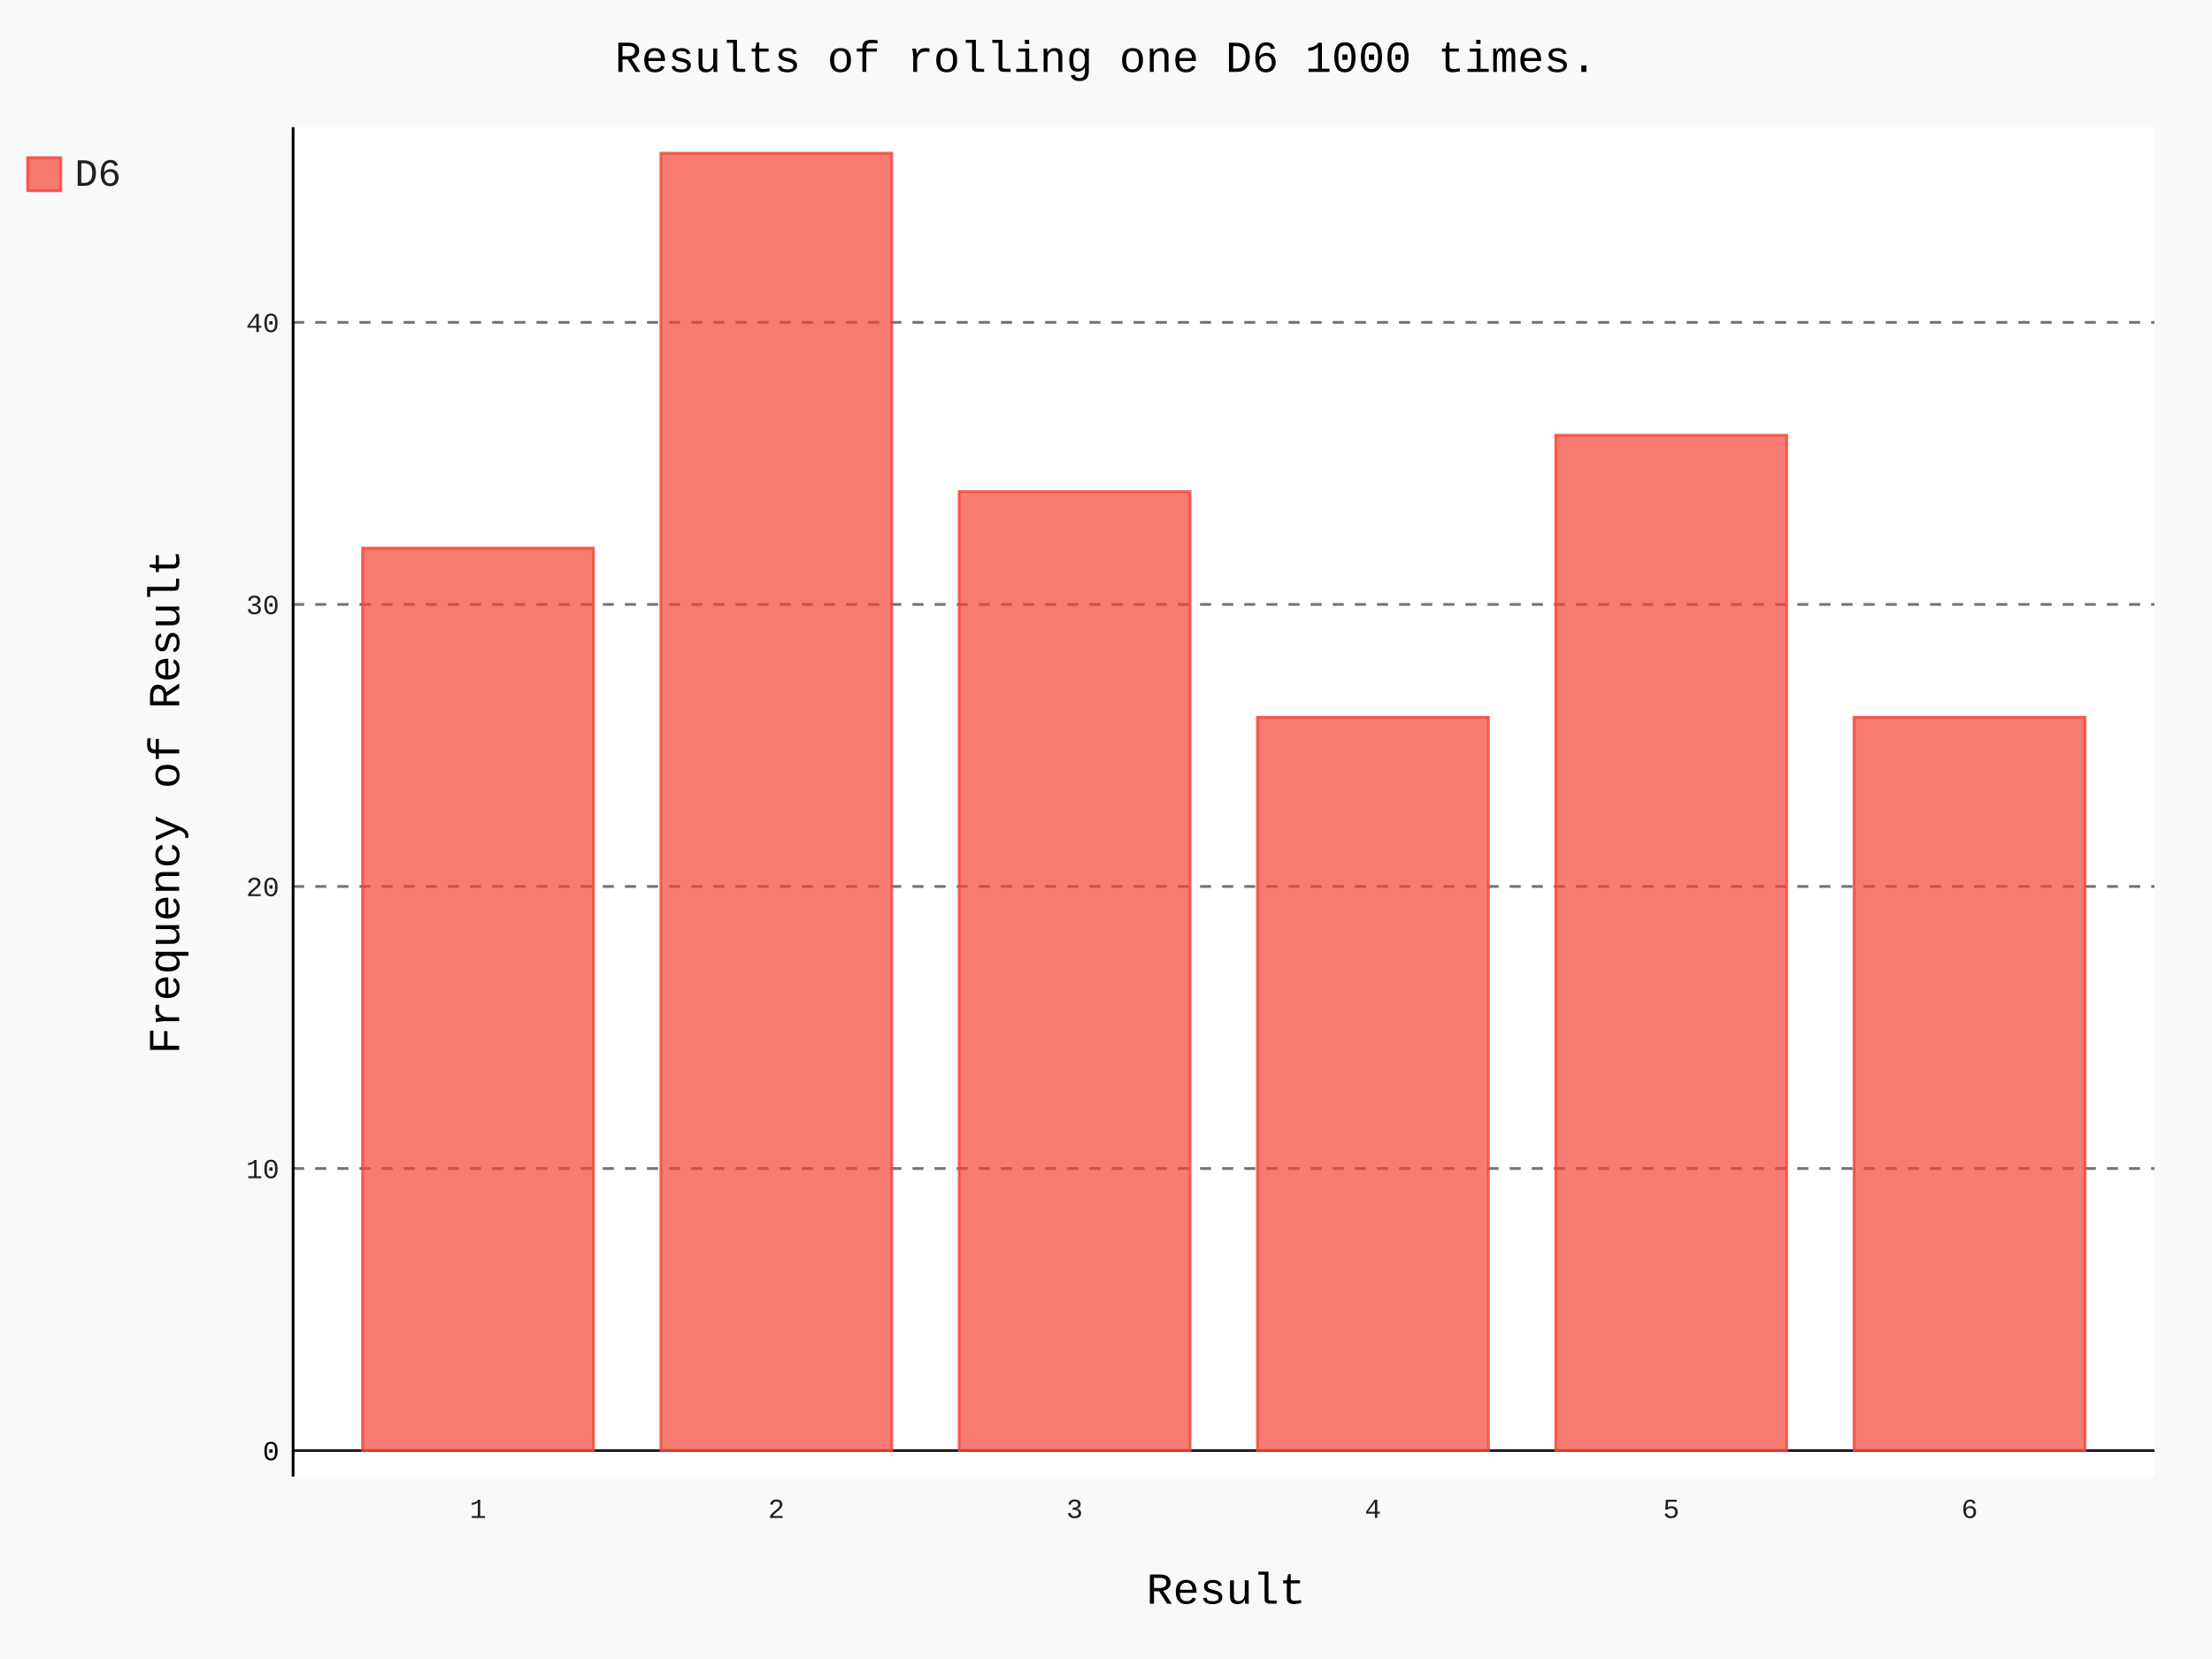
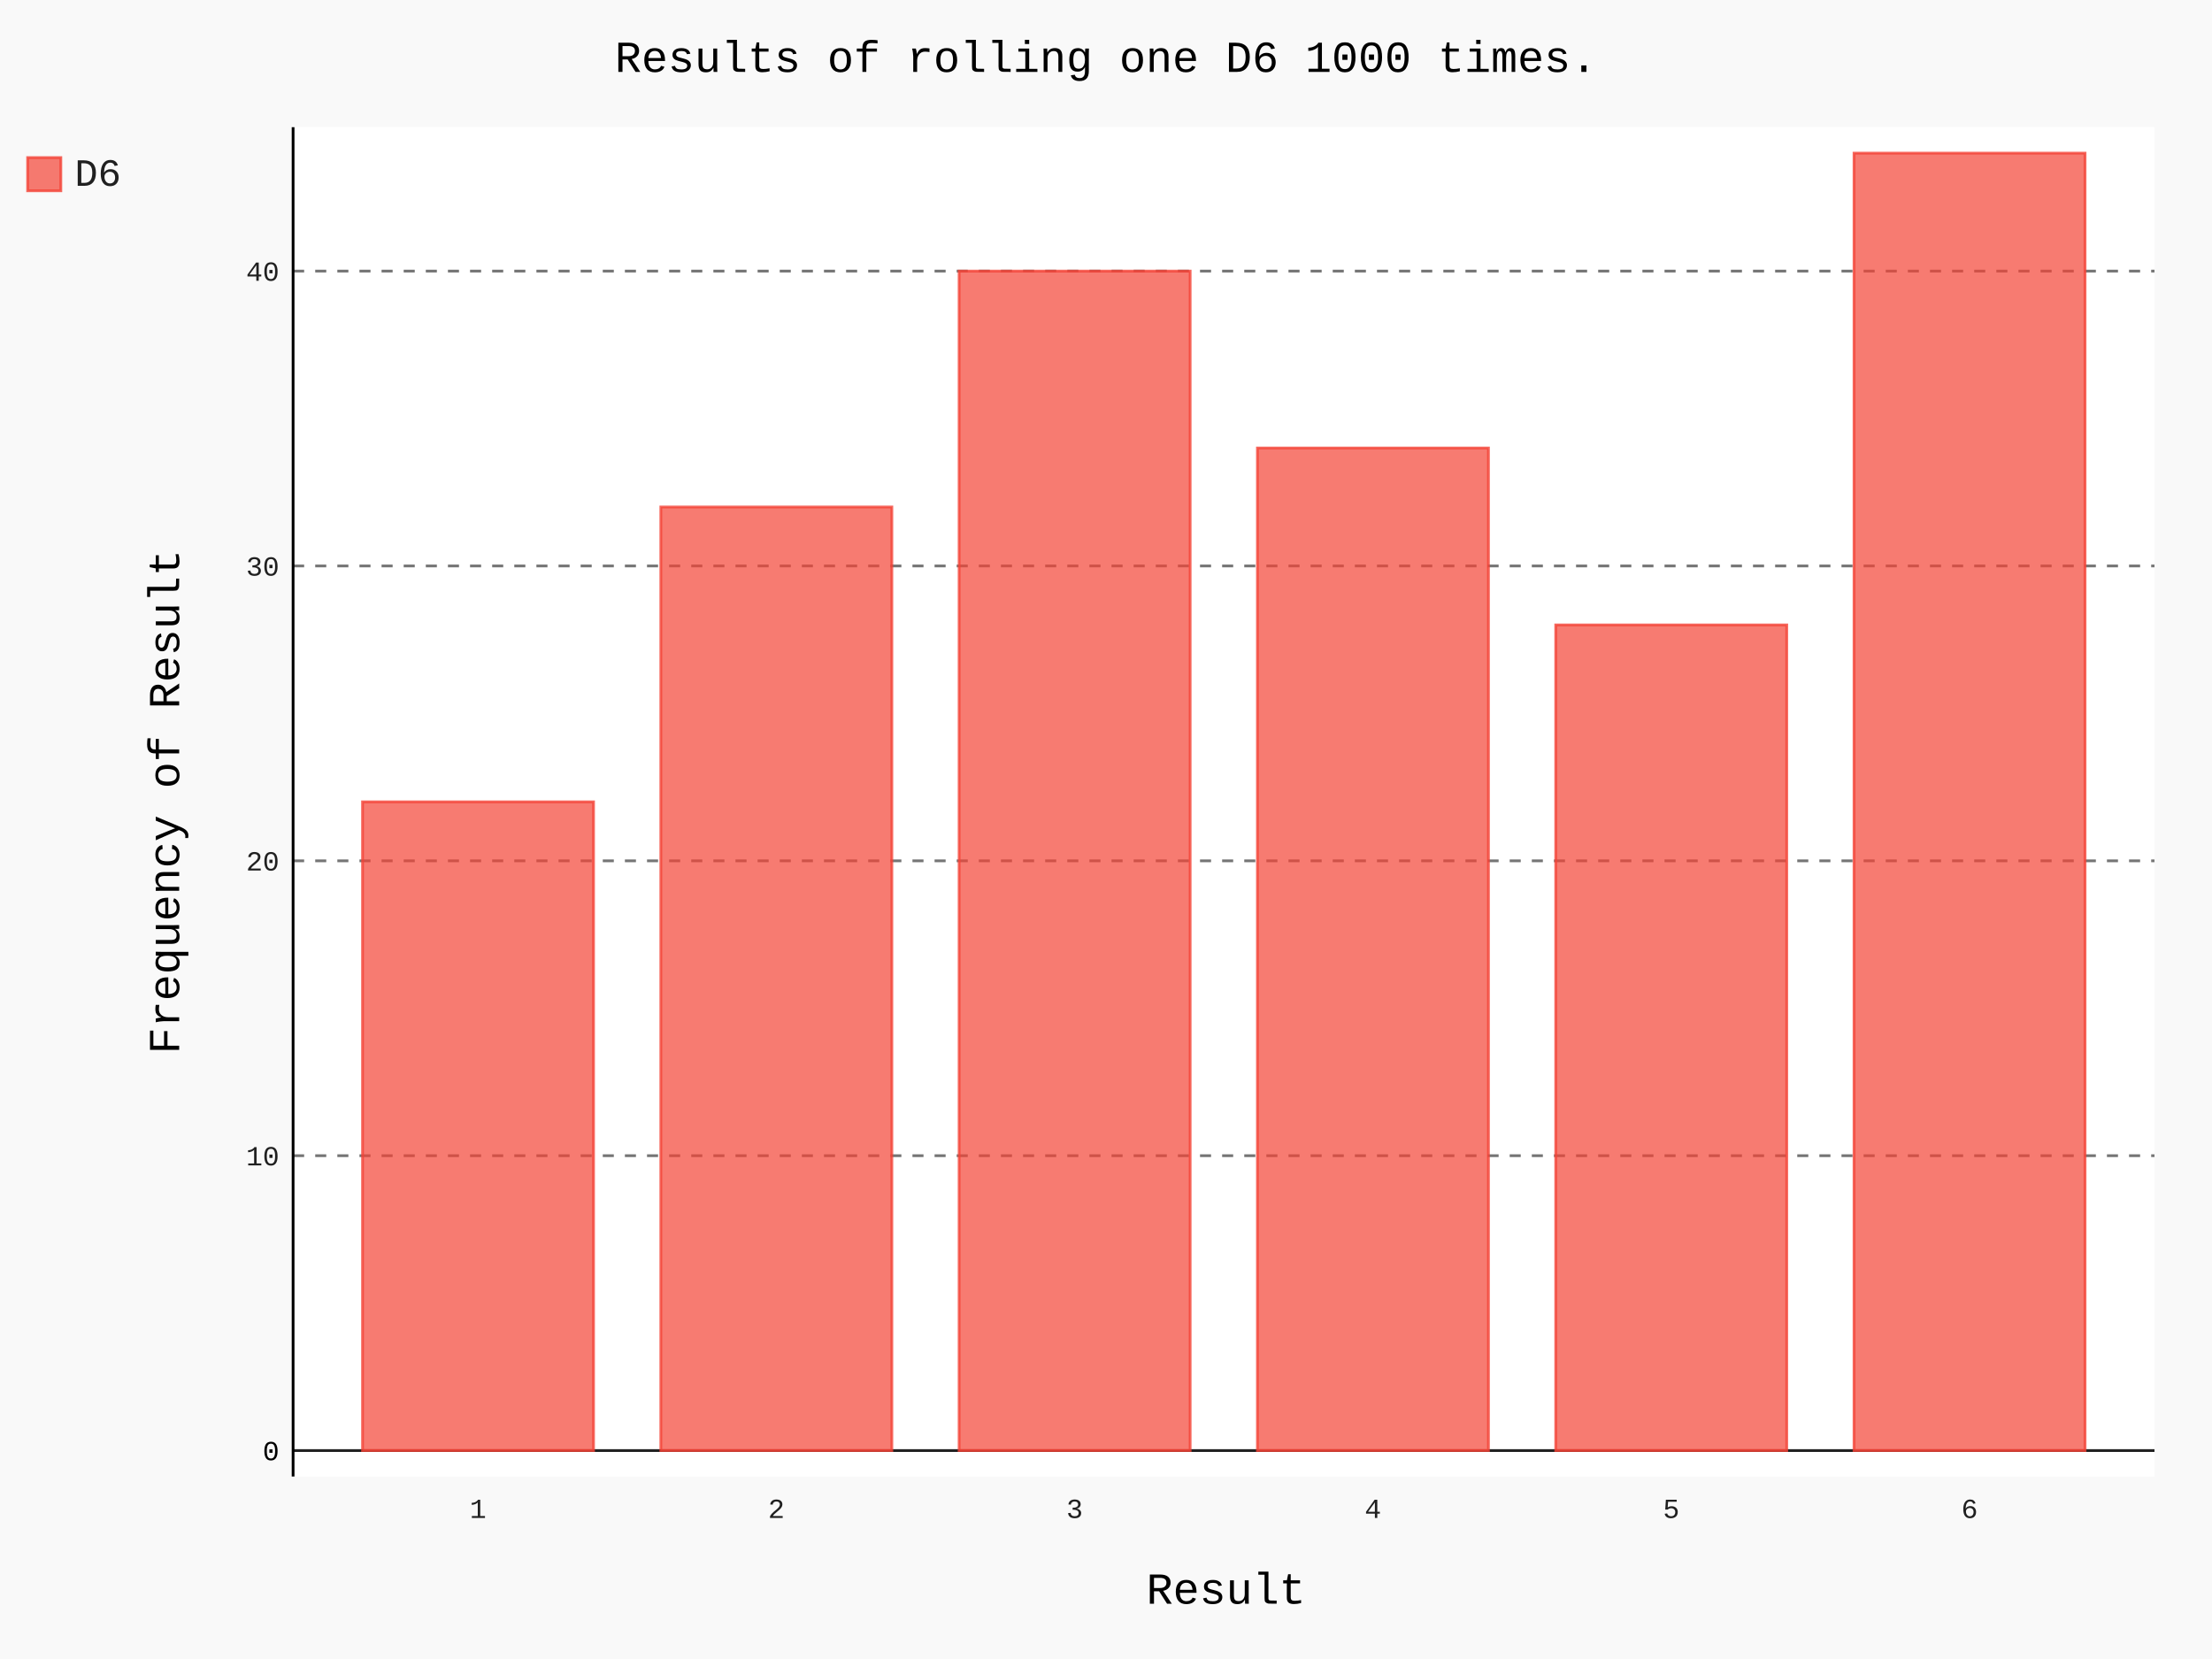
- <svg xmlns="http://www.w3.org/2000/svg" class="pygal-chart" id="chart-6a4743bc-3385-4863-8293-9f4e808f6b25" viewBox="0 0 800 600">
+ <svg xmlns="http://www.w3.org/2000/svg" class="pygal-chart" id="chart-066a901c-ff50-4e6c-b7a3-fe2b1601473a" viewBox="0 0 800 600">
  <defs>
-     <style type="text/css">#chart-6a4743bc-3385-4863-8293-9f4e808f6b25{-webkit-user-select:none;-webkit-font-smoothing:antialiased;font-family:Consolas,"Liberation Mono",Menlo,Courier,monospace}#chart-6a4743bc-3385-4863-8293-9f4e808f6b25 .title{font-family:Consolas,"Liberation Mono",Menlo,Courier,monospace;font-size:16px}#chart-6a4743bc-3385-4863-8293-9f4e808f6b25 .legends .legend text{font-family:Consolas,"Liberation Mono",Menlo,Courier,monospace;font-size:14px}#chart-6a4743bc-3385-4863-8293-9f4e808f6b25 .axis text{font-family:Consolas,"Liberation Mono",Menlo,Courier,monospace;font-size:10px}#chart-6a4743bc-3385-4863-8293-9f4e808f6b25 .axis text.major{font-family:Consolas,"Liberation Mono",Menlo,Courier,monospace;font-size:10px}#chart-6a4743bc-3385-4863-8293-9f4e808f6b25 .text-overlay text.value{font-family:Consolas,"Liberation Mono",Menlo,Courier,monospace;font-size:16px}#chart-6a4743bc-3385-4863-8293-9f4e808f6b25 .text-overlay text.label{font-family:Consolas,"Liberation Mono",Menlo,Courier,monospace;font-size:10px}#chart-6a4743bc-3385-4863-8293-9f4e808f6b25 .tooltip{font-family:Consolas,"Liberation Mono",Menlo,Courier,monospace;font-size:14px}#chart-6a4743bc-3385-4863-8293-9f4e808f6b25 text.no_data{font-family:Consolas,"Liberation Mono",Menlo,Courier,monospace;font-size:64px}
- #chart-6a4743bc-3385-4863-8293-9f4e808f6b25{background-color:rgba(249,249,249,1)}#chart-6a4743bc-3385-4863-8293-9f4e808f6b25 path,#chart-6a4743bc-3385-4863-8293-9f4e808f6b25 line,#chart-6a4743bc-3385-4863-8293-9f4e808f6b25 rect,#chart-6a4743bc-3385-4863-8293-9f4e808f6b25 circle{-webkit-transition:150ms;-moz-transition:150ms;transition:150ms}#chart-6a4743bc-3385-4863-8293-9f4e808f6b25 .graph &gt; .background{fill:rgba(249,249,249,1)}#chart-6a4743bc-3385-4863-8293-9f4e808f6b25 .plot &gt; .background{fill:rgba(255,255,255,1)}#chart-6a4743bc-3385-4863-8293-9f4e808f6b25 .graph{fill:rgba(0,0,0,.87)}#chart-6a4743bc-3385-4863-8293-9f4e808f6b25 text.no_data{fill:rgba(0,0,0,1)}#chart-6a4743bc-3385-4863-8293-9f4e808f6b25 .title{fill:rgba(0,0,0,1)}#chart-6a4743bc-3385-4863-8293-9f4e808f6b25 .legends .legend text{fill:rgba(0,0,0,.87)}#chart-6a4743bc-3385-4863-8293-9f4e808f6b25 .legends .legend:hover text{fill:rgba(0,0,0,1)}#chart-6a4743bc-3385-4863-8293-9f4e808f6b25 .axis .line{stroke:rgba(0,0,0,1)}#chart-6a4743bc-3385-4863-8293-9f4e808f6b25 .axis .guide.line{stroke:rgba(0,0,0,.54)}#chart-6a4743bc-3385-4863-8293-9f4e808f6b25 .axis .major.line{stroke:rgba(0,0,0,.87)}#chart-6a4743bc-3385-4863-8293-9f4e808f6b25 .axis text.major{fill:rgba(0,0,0,1)}#chart-6a4743bc-3385-4863-8293-9f4e808f6b25 .axis.y .guides:hover .guide.line,#chart-6a4743bc-3385-4863-8293-9f4e808f6b25 .line-graph .axis.x .guides:hover .guide.line,#chart-6a4743bc-3385-4863-8293-9f4e808f6b25 .stackedline-graph .axis.x .guides:hover .guide.line,#chart-6a4743bc-3385-4863-8293-9f4e808f6b25 .xy-graph .axis.x .guides:hover .guide.line{stroke:rgba(0,0,0,1)}#chart-6a4743bc-3385-4863-8293-9f4e808f6b25 .axis .guides:hover text{fill:rgba(0,0,0,1)}#chart-6a4743bc-3385-4863-8293-9f4e808f6b25 .reactive{fill-opacity:.7;stroke-opacity:.8}#chart-6a4743bc-3385-4863-8293-9f4e808f6b25 .ci{stroke:rgba(0,0,0,.87)}#chart-6a4743bc-3385-4863-8293-9f4e808f6b25 .reactive.active,#chart-6a4743bc-3385-4863-8293-9f4e808f6b25 .active .reactive{fill-opacity:.8;stroke-opacity:.9;stroke-width:4}#chart-6a4743bc-3385-4863-8293-9f4e808f6b25 .ci .reactive.active{stroke-width:1.5}#chart-6a4743bc-3385-4863-8293-9f4e808f6b25 .series text{fill:rgba(0,0,0,1)}#chart-6a4743bc-3385-4863-8293-9f4e808f6b25 .tooltip rect{fill:rgba(255,255,255,1);stroke:rgba(0,0,0,1);-webkit-transition:opacity 150ms;-moz-transition:opacity 150ms;transition:opacity 150ms}#chart-6a4743bc-3385-4863-8293-9f4e808f6b25 .tooltip .label{fill:rgba(0,0,0,.87)}#chart-6a4743bc-3385-4863-8293-9f4e808f6b25 .tooltip .label{fill:rgba(0,0,0,.87)}#chart-6a4743bc-3385-4863-8293-9f4e808f6b25 .tooltip .legend{font-size:.8em;fill:rgba(0,0,0,.54)}#chart-6a4743bc-3385-4863-8293-9f4e808f6b25 .tooltip .x_label{font-size:.6em;fill:rgba(0,0,0,1)}#chart-6a4743bc-3385-4863-8293-9f4e808f6b25 .tooltip .xlink{font-size:.5em;text-decoration:underline}#chart-6a4743bc-3385-4863-8293-9f4e808f6b25 .tooltip .value{font-size:1.5em}#chart-6a4743bc-3385-4863-8293-9f4e808f6b25 .bound{font-size:.5em}#chart-6a4743bc-3385-4863-8293-9f4e808f6b25 .max-value{font-size:.75em;fill:rgba(0,0,0,.54)}#chart-6a4743bc-3385-4863-8293-9f4e808f6b25 .map-element{fill:rgba(255,255,255,1);stroke:rgba(0,0,0,.54) !important}#chart-6a4743bc-3385-4863-8293-9f4e808f6b25 .map-element .reactive{fill-opacity:inherit;stroke-opacity:inherit}#chart-6a4743bc-3385-4863-8293-9f4e808f6b25 .color-0,#chart-6a4743bc-3385-4863-8293-9f4e808f6b25 .color-0 a:visited{stroke:#F44336;fill:#F44336}#chart-6a4743bc-3385-4863-8293-9f4e808f6b25 .text-overlay .color-0 text{fill:black}
- #chart-6a4743bc-3385-4863-8293-9f4e808f6b25 text.no_data{text-anchor:middle}#chart-6a4743bc-3385-4863-8293-9f4e808f6b25 .guide.line{fill:none}#chart-6a4743bc-3385-4863-8293-9f4e808f6b25 .centered{text-anchor:middle}#chart-6a4743bc-3385-4863-8293-9f4e808f6b25 .title{text-anchor:middle}#chart-6a4743bc-3385-4863-8293-9f4e808f6b25 .legends .legend text{fill-opacity:1}#chart-6a4743bc-3385-4863-8293-9f4e808f6b25 .axis.x text{text-anchor:middle}#chart-6a4743bc-3385-4863-8293-9f4e808f6b25 .axis.x:not(.web) text[transform]{text-anchor:start}#chart-6a4743bc-3385-4863-8293-9f4e808f6b25 .axis.x:not(.web) text[transform].backwards{text-anchor:end}#chart-6a4743bc-3385-4863-8293-9f4e808f6b25 .axis.y text{text-anchor:end}#chart-6a4743bc-3385-4863-8293-9f4e808f6b25 .axis.y text[transform].backwards{text-anchor:start}#chart-6a4743bc-3385-4863-8293-9f4e808f6b25 .axis.y2 text{text-anchor:start}#chart-6a4743bc-3385-4863-8293-9f4e808f6b25 .axis.y2 text[transform].backwards{text-anchor:end}#chart-6a4743bc-3385-4863-8293-9f4e808f6b25 .axis .guide.line{stroke-dasharray:4,4}#chart-6a4743bc-3385-4863-8293-9f4e808f6b25 .axis .major.guide.line{stroke-dasharray:6,6}#chart-6a4743bc-3385-4863-8293-9f4e808f6b25 .horizontal .axis.y .guide.line,#chart-6a4743bc-3385-4863-8293-9f4e808f6b25 .horizontal .axis.y2 .guide.line,#chart-6a4743bc-3385-4863-8293-9f4e808f6b25 .vertical .axis.x .guide.line{opacity:0}#chart-6a4743bc-3385-4863-8293-9f4e808f6b25 .horizontal .axis.always_show .guide.line,#chart-6a4743bc-3385-4863-8293-9f4e808f6b25 .vertical .axis.always_show .guide.line{opacity:1 !important}#chart-6a4743bc-3385-4863-8293-9f4e808f6b25 .axis.y .guides:hover .guide.line,#chart-6a4743bc-3385-4863-8293-9f4e808f6b25 .axis.y2 .guides:hover .guide.line,#chart-6a4743bc-3385-4863-8293-9f4e808f6b25 .axis.x .guides:hover .guide.line{opacity:1}#chart-6a4743bc-3385-4863-8293-9f4e808f6b25 .axis .guides:hover text{opacity:1}#chart-6a4743bc-3385-4863-8293-9f4e808f6b25 .nofill{fill:none}#chart-6a4743bc-3385-4863-8293-9f4e808f6b25 .subtle-fill{fill-opacity:.2}#chart-6a4743bc-3385-4863-8293-9f4e808f6b25 .dot{stroke-width:1px;fill-opacity:1}#chart-6a4743bc-3385-4863-8293-9f4e808f6b25 .dot.active{stroke-width:5px}#chart-6a4743bc-3385-4863-8293-9f4e808f6b25 .dot.negative{fill:transparent}#chart-6a4743bc-3385-4863-8293-9f4e808f6b25 text,#chart-6a4743bc-3385-4863-8293-9f4e808f6b25 tspan{stroke:none !important}#chart-6a4743bc-3385-4863-8293-9f4e808f6b25 .series text.active{opacity:1}#chart-6a4743bc-3385-4863-8293-9f4e808f6b25 .tooltip rect{fill-opacity:.95;stroke-width:.5}#chart-6a4743bc-3385-4863-8293-9f4e808f6b25 .tooltip text{fill-opacity:1}#chart-6a4743bc-3385-4863-8293-9f4e808f6b25 .showable{visibility:hidden}#chart-6a4743bc-3385-4863-8293-9f4e808f6b25 .showable.shown{visibility:visible}#chart-6a4743bc-3385-4863-8293-9f4e808f6b25 .gauge-background{fill:rgba(229,229,229,1);stroke:none}#chart-6a4743bc-3385-4863-8293-9f4e808f6b25 .bg-lines{stroke:rgba(249,249,249,1);stroke-width:2px}</style>
+     <style type="text/css">#chart-066a901c-ff50-4e6c-b7a3-fe2b1601473a{-webkit-user-select:none;-webkit-font-smoothing:antialiased;font-family:Consolas,"Liberation Mono",Menlo,Courier,monospace}#chart-066a901c-ff50-4e6c-b7a3-fe2b1601473a .title{font-family:Consolas,"Liberation Mono",Menlo,Courier,monospace;font-size:16px}#chart-066a901c-ff50-4e6c-b7a3-fe2b1601473a .legends .legend text{font-family:Consolas,"Liberation Mono",Menlo,Courier,monospace;font-size:14px}#chart-066a901c-ff50-4e6c-b7a3-fe2b1601473a .axis text{font-family:Consolas,"Liberation Mono",Menlo,Courier,monospace;font-size:10px}#chart-066a901c-ff50-4e6c-b7a3-fe2b1601473a .axis text.major{font-family:Consolas,"Liberation Mono",Menlo,Courier,monospace;font-size:10px}#chart-066a901c-ff50-4e6c-b7a3-fe2b1601473a .text-overlay text.value{font-family:Consolas,"Liberation Mono",Menlo,Courier,monospace;font-size:16px}#chart-066a901c-ff50-4e6c-b7a3-fe2b1601473a .text-overlay text.label{font-family:Consolas,"Liberation Mono",Menlo,Courier,monospace;font-size:10px}#chart-066a901c-ff50-4e6c-b7a3-fe2b1601473a .tooltip{font-family:Consolas,"Liberation Mono",Menlo,Courier,monospace;font-size:14px}#chart-066a901c-ff50-4e6c-b7a3-fe2b1601473a text.no_data{font-family:Consolas,"Liberation Mono",Menlo,Courier,monospace;font-size:64px}
+ #chart-066a901c-ff50-4e6c-b7a3-fe2b1601473a{background-color:rgba(249,249,249,1)}#chart-066a901c-ff50-4e6c-b7a3-fe2b1601473a path,#chart-066a901c-ff50-4e6c-b7a3-fe2b1601473a line,#chart-066a901c-ff50-4e6c-b7a3-fe2b1601473a rect,#chart-066a901c-ff50-4e6c-b7a3-fe2b1601473a circle{-webkit-transition:150ms;-moz-transition:150ms;transition:150ms}#chart-066a901c-ff50-4e6c-b7a3-fe2b1601473a .graph &gt; .background{fill:rgba(249,249,249,1)}#chart-066a901c-ff50-4e6c-b7a3-fe2b1601473a .plot &gt; .background{fill:rgba(255,255,255,1)}#chart-066a901c-ff50-4e6c-b7a3-fe2b1601473a .graph{fill:rgba(0,0,0,.87)}#chart-066a901c-ff50-4e6c-b7a3-fe2b1601473a text.no_data{fill:rgba(0,0,0,1)}#chart-066a901c-ff50-4e6c-b7a3-fe2b1601473a .title{fill:rgba(0,0,0,1)}#chart-066a901c-ff50-4e6c-b7a3-fe2b1601473a .legends .legend text{fill:rgba(0,0,0,.87)}#chart-066a901c-ff50-4e6c-b7a3-fe2b1601473a .legends .legend:hover text{fill:rgba(0,0,0,1)}#chart-066a901c-ff50-4e6c-b7a3-fe2b1601473a .axis .line{stroke:rgba(0,0,0,1)}#chart-066a901c-ff50-4e6c-b7a3-fe2b1601473a .axis .guide.line{stroke:rgba(0,0,0,.54)}#chart-066a901c-ff50-4e6c-b7a3-fe2b1601473a .axis .major.line{stroke:rgba(0,0,0,.87)}#chart-066a901c-ff50-4e6c-b7a3-fe2b1601473a .axis text.major{fill:rgba(0,0,0,1)}#chart-066a901c-ff50-4e6c-b7a3-fe2b1601473a .axis.y .guides:hover .guide.line,#chart-066a901c-ff50-4e6c-b7a3-fe2b1601473a .line-graph .axis.x .guides:hover .guide.line,#chart-066a901c-ff50-4e6c-b7a3-fe2b1601473a .stackedline-graph .axis.x .guides:hover .guide.line,#chart-066a901c-ff50-4e6c-b7a3-fe2b1601473a .xy-graph .axis.x .guides:hover .guide.line{stroke:rgba(0,0,0,1)}#chart-066a901c-ff50-4e6c-b7a3-fe2b1601473a .axis .guides:hover text{fill:rgba(0,0,0,1)}#chart-066a901c-ff50-4e6c-b7a3-fe2b1601473a .reactive{fill-opacity:.7;stroke-opacity:.8}#chart-066a901c-ff50-4e6c-b7a3-fe2b1601473a .ci{stroke:rgba(0,0,0,.87)}#chart-066a901c-ff50-4e6c-b7a3-fe2b1601473a .reactive.active,#chart-066a901c-ff50-4e6c-b7a3-fe2b1601473a .active .reactive{fill-opacity:.8;stroke-opacity:.9;stroke-width:4}#chart-066a901c-ff50-4e6c-b7a3-fe2b1601473a .ci .reactive.active{stroke-width:1.5}#chart-066a901c-ff50-4e6c-b7a3-fe2b1601473a .series text{fill:rgba(0,0,0,1)}#chart-066a901c-ff50-4e6c-b7a3-fe2b1601473a .tooltip rect{fill:rgba(255,255,255,1);stroke:rgba(0,0,0,1);-webkit-transition:opacity 150ms;-moz-transition:opacity 150ms;transition:opacity 150ms}#chart-066a901c-ff50-4e6c-b7a3-fe2b1601473a .tooltip .label{fill:rgba(0,0,0,.87)}#chart-066a901c-ff50-4e6c-b7a3-fe2b1601473a .tooltip .label{fill:rgba(0,0,0,.87)}#chart-066a901c-ff50-4e6c-b7a3-fe2b1601473a .tooltip .legend{font-size:.8em;fill:rgba(0,0,0,.54)}#chart-066a901c-ff50-4e6c-b7a3-fe2b1601473a .tooltip .x_label{font-size:.6em;fill:rgba(0,0,0,1)}#chart-066a901c-ff50-4e6c-b7a3-fe2b1601473a .tooltip .xlink{font-size:.5em;text-decoration:underline}#chart-066a901c-ff50-4e6c-b7a3-fe2b1601473a .tooltip .value{font-size:1.5em}#chart-066a901c-ff50-4e6c-b7a3-fe2b1601473a .bound{font-size:.5em}#chart-066a901c-ff50-4e6c-b7a3-fe2b1601473a .max-value{font-size:.75em;fill:rgba(0,0,0,.54)}#chart-066a901c-ff50-4e6c-b7a3-fe2b1601473a .map-element{fill:rgba(255,255,255,1);stroke:rgba(0,0,0,.54) !important}#chart-066a901c-ff50-4e6c-b7a3-fe2b1601473a .map-element .reactive{fill-opacity:inherit;stroke-opacity:inherit}#chart-066a901c-ff50-4e6c-b7a3-fe2b1601473a .color-0,#chart-066a901c-ff50-4e6c-b7a3-fe2b1601473a .color-0 a:visited{stroke:#F44336;fill:#F44336}#chart-066a901c-ff50-4e6c-b7a3-fe2b1601473a .text-overlay .color-0 text{fill:black}
+ #chart-066a901c-ff50-4e6c-b7a3-fe2b1601473a text.no_data{text-anchor:middle}#chart-066a901c-ff50-4e6c-b7a3-fe2b1601473a .guide.line{fill:none}#chart-066a901c-ff50-4e6c-b7a3-fe2b1601473a .centered{text-anchor:middle}#chart-066a901c-ff50-4e6c-b7a3-fe2b1601473a .title{text-anchor:middle}#chart-066a901c-ff50-4e6c-b7a3-fe2b1601473a .legends .legend text{fill-opacity:1}#chart-066a901c-ff50-4e6c-b7a3-fe2b1601473a .axis.x text{text-anchor:middle}#chart-066a901c-ff50-4e6c-b7a3-fe2b1601473a .axis.x:not(.web) text[transform]{text-anchor:start}#chart-066a901c-ff50-4e6c-b7a3-fe2b1601473a .axis.x:not(.web) text[transform].backwards{text-anchor:end}#chart-066a901c-ff50-4e6c-b7a3-fe2b1601473a .axis.y text{text-anchor:end}#chart-066a901c-ff50-4e6c-b7a3-fe2b1601473a .axis.y text[transform].backwards{text-anchor:start}#chart-066a901c-ff50-4e6c-b7a3-fe2b1601473a .axis.y2 text{text-anchor:start}#chart-066a901c-ff50-4e6c-b7a3-fe2b1601473a .axis.y2 text[transform].backwards{text-anchor:end}#chart-066a901c-ff50-4e6c-b7a3-fe2b1601473a .axis .guide.line{stroke-dasharray:4,4}#chart-066a901c-ff50-4e6c-b7a3-fe2b1601473a .axis .major.guide.line{stroke-dasharray:6,6}#chart-066a901c-ff50-4e6c-b7a3-fe2b1601473a .horizontal .axis.y .guide.line,#chart-066a901c-ff50-4e6c-b7a3-fe2b1601473a .horizontal .axis.y2 .guide.line,#chart-066a901c-ff50-4e6c-b7a3-fe2b1601473a .vertical .axis.x .guide.line{opacity:0}#chart-066a901c-ff50-4e6c-b7a3-fe2b1601473a .horizontal .axis.always_show .guide.line,#chart-066a901c-ff50-4e6c-b7a3-fe2b1601473a .vertical .axis.always_show .guide.line{opacity:1 !important}#chart-066a901c-ff50-4e6c-b7a3-fe2b1601473a .axis.y .guides:hover .guide.line,#chart-066a901c-ff50-4e6c-b7a3-fe2b1601473a .axis.y2 .guides:hover .guide.line,#chart-066a901c-ff50-4e6c-b7a3-fe2b1601473a .axis.x .guides:hover .guide.line{opacity:1}#chart-066a901c-ff50-4e6c-b7a3-fe2b1601473a .axis .guides:hover text{opacity:1}#chart-066a901c-ff50-4e6c-b7a3-fe2b1601473a .nofill{fill:none}#chart-066a901c-ff50-4e6c-b7a3-fe2b1601473a .subtle-fill{fill-opacity:.2}#chart-066a901c-ff50-4e6c-b7a3-fe2b1601473a .dot{stroke-width:1px;fill-opacity:1}#chart-066a901c-ff50-4e6c-b7a3-fe2b1601473a .dot.active{stroke-width:5px}#chart-066a901c-ff50-4e6c-b7a3-fe2b1601473a .dot.negative{fill:transparent}#chart-066a901c-ff50-4e6c-b7a3-fe2b1601473a text,#chart-066a901c-ff50-4e6c-b7a3-fe2b1601473a tspan{stroke:none !important}#chart-066a901c-ff50-4e6c-b7a3-fe2b1601473a .series text.active{opacity:1}#chart-066a901c-ff50-4e6c-b7a3-fe2b1601473a .tooltip rect{fill-opacity:.95;stroke-width:.5}#chart-066a901c-ff50-4e6c-b7a3-fe2b1601473a .tooltip text{fill-opacity:1}#chart-066a901c-ff50-4e6c-b7a3-fe2b1601473a .showable{visibility:hidden}#chart-066a901c-ff50-4e6c-b7a3-fe2b1601473a .showable.shown{visibility:visible}#chart-066a901c-ff50-4e6c-b7a3-fe2b1601473a .gauge-background{fill:rgba(229,229,229,1);stroke:none}#chart-066a901c-ff50-4e6c-b7a3-fe2b1601473a .bg-lines{stroke:rgba(249,249,249,1);stroke-width:2px}</style>
  </defs>
  <g class="graph bar-graph vertical">
    <rect class="background" height="600" width="800" x="0" y="0" />
    <g class="plot" transform="translate(106, 46)">
      <rect class="background" height="488" width="673.2" x="0" y="0" />
      <g class="axis y always_show">
        <g class="guides">
          <path class="axis major line" d="M0 478.615 h673.2" />
          <text class="major" x="-5" y="482.115">0</text>
        </g>
        <g class="guides">
-           <path class="guide line" d="M0 376.609 h673.2" />
-           <text class="" x="-5" y="380.109">10</text>
+           <path class="guide line" d="M0 371.972 h673.2" />
+           <text class="" x="-5" y="375.472">10</text>
        </g>
        <g class="guides">
-           <path class="guide line" d="M0 274.602 h673.2" />
-           <text class="" x="-5" y="278.102">20</text>
+           <path class="guide line" d="M0 265.329 h673.2" />
+           <text class="" x="-5" y="268.829">20</text>
        </g>
        <g class="guides">
-           <path class="guide line" d="M0 172.595 h673.2" />
-           <text class="" x="-5" y="176.095">30</text>
+           <path class="guide line" d="M0 158.685 h673.2" />
+           <text class="" x="-5" y="162.185">30</text>
        </g>
        <g class="guides">
-           <path class="guide line" d="M0 70.589 h673.2" />
-           <text class="" x="-5" y="74.089">40</text>
+           <path class="guide line" d="M0 52.042 h673.2" />
+           <text class="" x="-5" y="55.542">40</text>
        </g>
      </g>
      <g class="axis x">
        <path class="line" d="M0 0 v488" />
        <g class="guides">
          <path class="guide line" d="M66.888 0 v488" />
          <text class="" x="66.888" y="503.0">1</text>
        </g>
        <g class="guides">
          <path class="guide line" d="M174.773 0 v488" />
          <text class="" x="174.773" y="503.0">2</text>
        </g>
        <g class="guides">
          <path class="guide line" d="M282.658 0 v488" />
          <text class="" x="282.658" y="503.0">3</text>
        </g>
        <g class="guides">
          <path class="guide line" d="M390.542 0 v488" />
          <text class="" x="390.542" y="503.0">4</text>
        </g>
        <g class="guides">
          <path class="guide line" d="M498.427 0 v488" />
          <text class="" x="498.427" y="503.0">5</text>
        </g>
        <g class="guides">
          <path class="guide line" d="M606.312 0 v488" />
          <text class="" x="606.312" y="503.0">6</text>
        </g>
      </g>
      <g class="series serie-0 color-0">
        <g class="bars">
          <g class="bar">
-             <rect class="rect reactive tooltip-trigger" height="326.421" rx="0" ry="0" width="83.546" x="25.116" y="152.194" />
+             <rect class="rect reactive tooltip-trigger" height="234.615" rx="0" ry="0" width="83.546" x="25.116" y="244" />
          </g>
          <g class="bar">
-             <rect class="rect reactive tooltip-trigger" height="469.231" rx="0" ry="0" width="83.546" x="133" y="9.385" />
+             <rect class="rect reactive tooltip-trigger" height="341.259" rx="0" ry="0" width="83.546" x="133" y="137.357" />
          </g>
          <g class="bar">
-             <rect class="rect reactive tooltip-trigger" height="346.823" rx="0" ry="0" width="83.546" x="240.885" y="131.793" />
+             <rect class="rect reactive tooltip-trigger" height="426.573" rx="0" ry="0" width="83.546" x="240.885" y="52.042" />
          </g>
          <g class="bar">
-             <rect class="rect reactive tooltip-trigger" height="265.217" rx="0" ry="0" width="83.546" x="348.769" y="213.398" />
+             <rect class="rect reactive tooltip-trigger" height="362.587" rx="0" ry="0" width="83.546" x="348.769" y="116.028" />
          </g>
          <g class="bar">
-             <rect class="rect reactive tooltip-trigger" height="367.224" rx="0" ry="0" width="83.546" x="456.654" y="111.391" />
+             <rect class="rect reactive tooltip-trigger" height="298.601" rx="0" ry="0" width="83.546" x="456.654" y="180.014" />
          </g>
          <g class="bar">
-             <rect class="rect reactive tooltip-trigger" height="265.217" rx="0" ry="0" width="83.546" x="564.539" y="213.398" />
+             <rect class="rect reactive tooltip-trigger" height="469.231" rx="0" ry="0" width="83.546" x="564.539" y="9.385" />
          </g>
        </g>
      </g>
    </g>
    <g class="titles">
      <text class="title plot_title" x="400.0" y="26">Results of rolling one D6 1000 times.</text>
      <text class="title" x="443.4" y="580">Result</text>
      <text class="title" transform="rotate(-90 38.8 290)" x="38.8" y="316.0">Frequency of Result</text>
    </g>
    <g class="plot overlay" transform="translate(106, 46)">
      <g class="series serie-0 color-0" />
    </g>
    <g class="plot text-overlay" transform="translate(106, 46)">
      <g class="series serie-0 color-0" />
    </g>
    <g class="plot tooltip-overlay" transform="translate(106, 46)">
      <g class="tooltip" style="opacity: 0" transform="translate(0 0)">
        <rect class="tooltip-box" height="0" rx="0" ry="0" width="0" />
        <g class="text" />
      </g>
    </g>
    <g class="legends" transform="translate(10, 56)">
      <g class="legend reactive activate-serie" id="activate-serie-0">
        <rect class="color-0 reactive" height="12" width="12" x="0.0" y="1.0" />
        <text x="17.0" y="11.2">D6</text>
      </g>
    </g>
    <g class="legends" transform="translate(790, 56)" />
  </g>
</svg>
